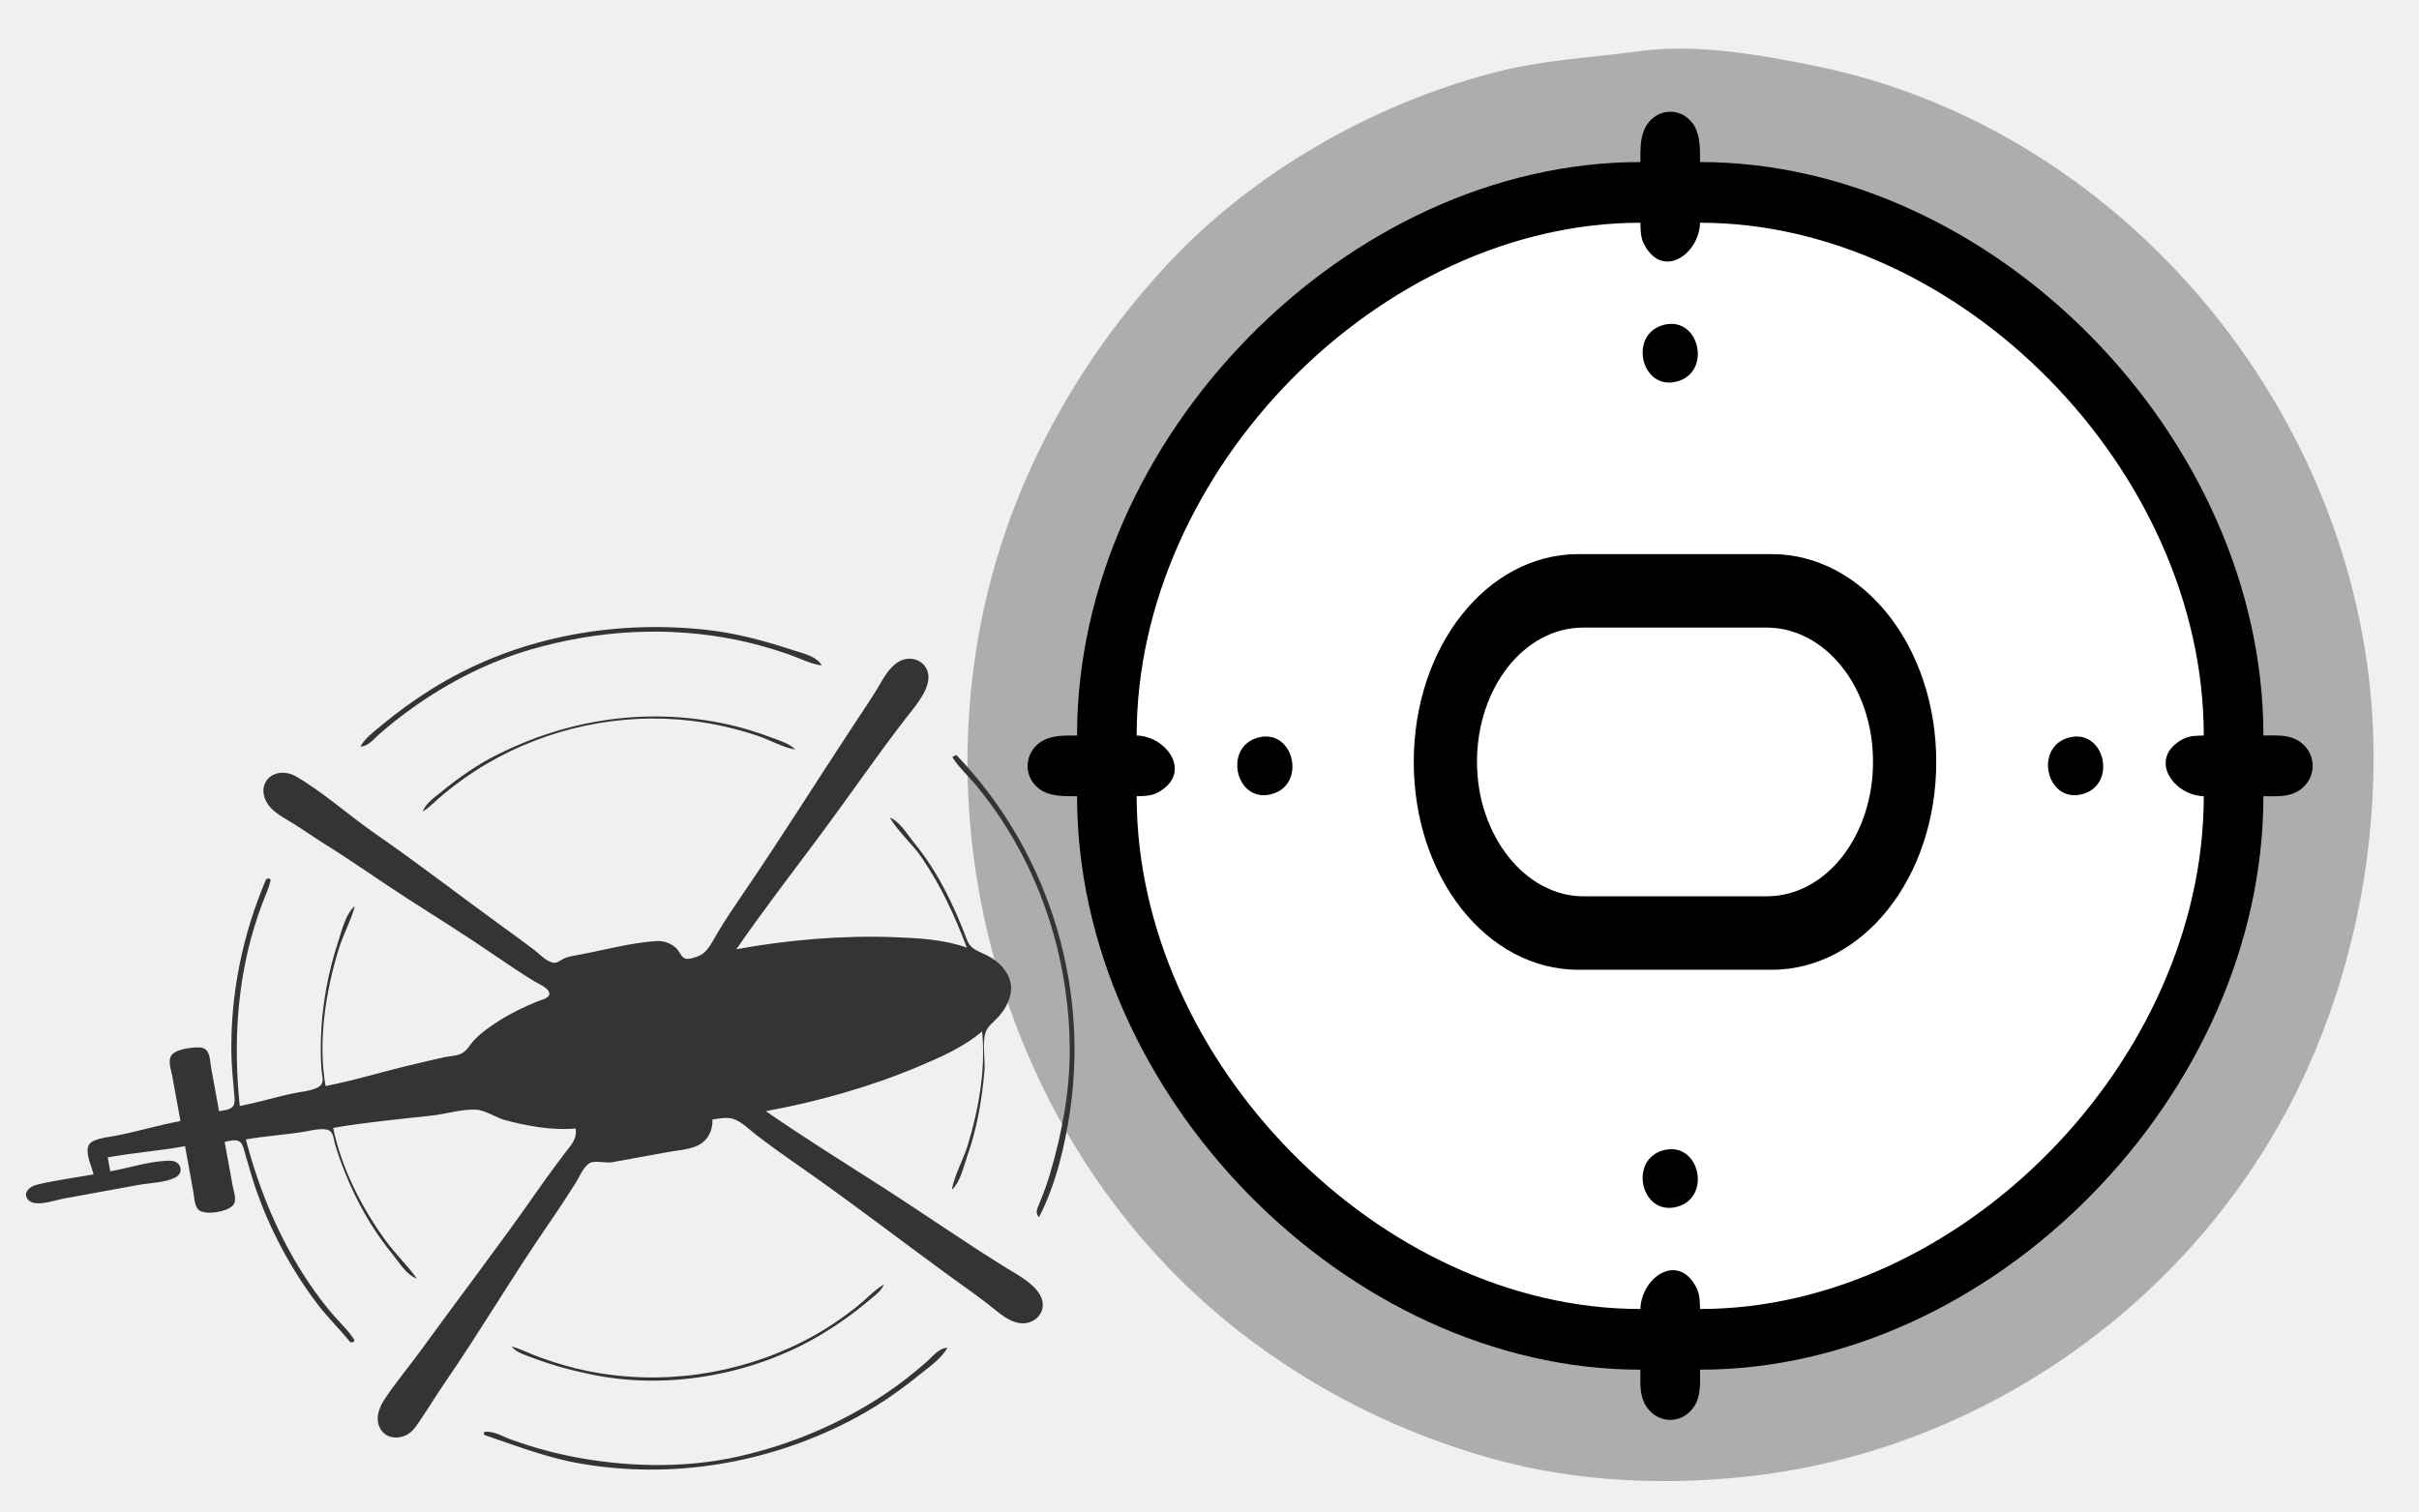
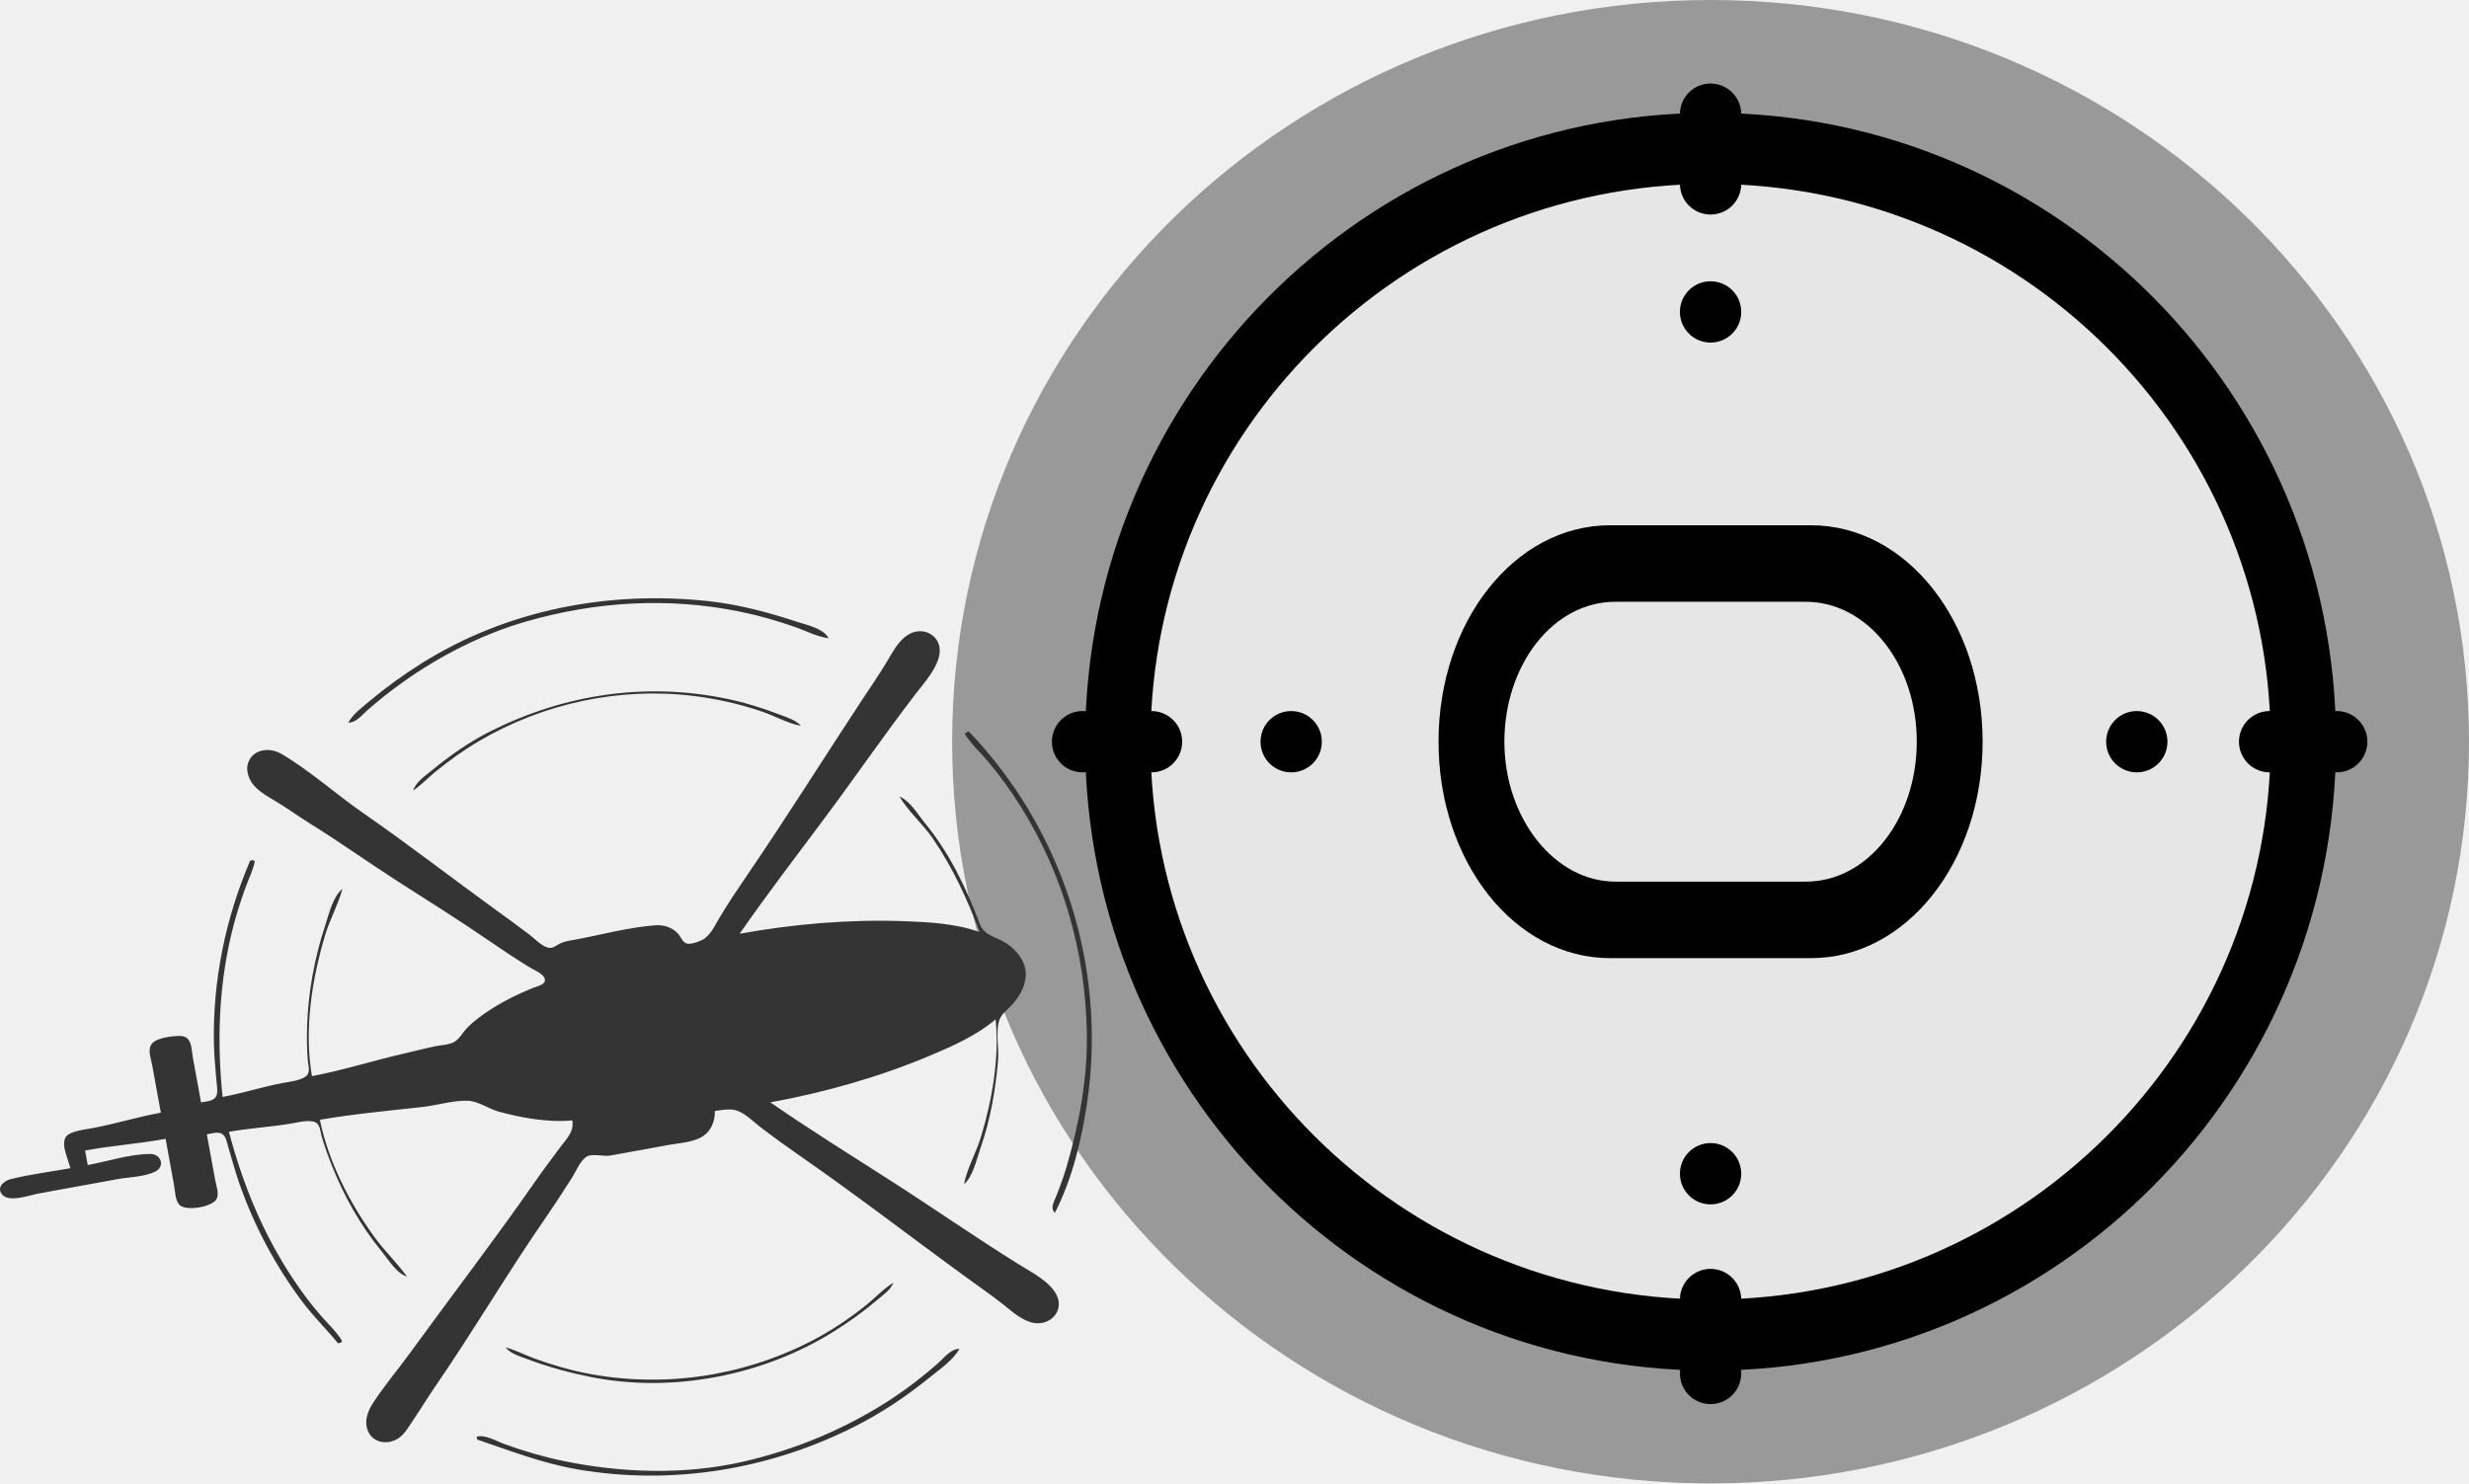
- <svg xmlns="http://www.w3.org/2000/svg" width="560" height="350" version="1.1" id="svg8154">
+ <svg xmlns="http://www.w3.org/2000/svg" width="548.893" height="329.864" version="1.1" id="svg8154">
  <defs id="defs8158" />
-   <g id="layer8" style="display:inline">
-     <g id="layer2" style="display:inline">
-       <path style="fill:#adadad;fill-opacity:1;stroke:none;stroke-width:0.696" d="m 379.756,11.827 c -11.367,1.52 -22.599,2.034 -33.813,4.956 -28.457,7.415 -56.443,23.381 -76.534,45.333 -19.088,20.855 -33.45,46.076 -40.445,73.773 -15.883,62.893 6.904,132.457 57.634,172.216 17.518,13.729 37.356,23.626 58.655,29.609 20.008,5.621 41.641,6.429 62.105,3.836 54.569,-6.913 103.732,-42.885 126.757,-93.948 10.208,-22.638 15.374,-47.481 15.374,-72.368 0,-75.891 -56.108,-145.037 -129.02,-159.912 -12.876,-2.627 -27.584,-5.251 -40.713,-3.496 z" id="path4572" />
+   <g id="g294" style="display:inline" transform="translate(-6.019419,-12.16339)">
+     <g id="g270" style="display:inline;fill:#999999">
+       <ellipse style="fill:#999999;fill-opacity:1;stroke:#000000;stroke-width:0;stroke-miterlimit:3;stroke-opacity:0" id="path892" cx="386.304" cy="177.095" rx="168.609" ry="164.932" />
    </g>
-     <g id="layer3">
-       <path style="display:inline;fill:#000000;stroke:none;stroke-width:0.696" d="m 379.756,37.524 c -67.812,0 -130.42,63.774 -130.42,132.791 -2.514,0.007 -5.251,-0.129 -7.58,1.008 -4.456,2.172 -5.29,8.085 -1.299,11.243 2.482,1.963 5.911,1.793 8.879,1.801 0,69.037 62.642,132.791 130.42,132.791 10e-4,2.544 -0.248,5.373 0.909,7.718 2.4,4.863 8.684,5.303 11.609,0.674 1.556,-2.462 1.28,-5.598 1.282,-8.393 67.787,0 130.42,-63.741 130.42,-132.791 2.745,-0.002 5.825,0.279 8.243,-1.305 4.545,-2.978 4.114,-9.377 -0.662,-11.821 -2.303,-1.178 -5.082,-0.925 -7.58,-0.926 0,-69.047 -62.601,-132.791 -130.42,-132.791 -0.008,-3.021 0.159,-6.513 -1.769,-9.04 -3.101,-4.064 -8.909,-3.215 -11.042,1.322 -1.116,2.372 -0.983,5.158 -0.99,7.718 z" id="path4688" />
+     <g id="g274" style="display:inline">
+       <ellipse style="display:inline;fill:#000000;fill-opacity:1;stroke:#000000;stroke-width:0;stroke-miterlimit:3;stroke-opacity:0" id="path1356" cx="386.304" cy="177.095" rx="139.05" ry="139.843" />
    </g>
-     <g id="layer4">
-       <path style="display:inline;fill:#ffffff;stroke:none;stroke-width:0.696;fill-opacity:1" d="m 263.137,170.316 c 7.123,0.176 13.075,8.858 4.821,13.224 -1.515,0.802 -3.163,0.788 -4.821,0.828 0.007,61.305 56.397,118.739 116.619,118.739 0.173,-7.253 8.7,-13.313 12.988,-4.908 0.787,1.542 0.774,3.221 0.814,4.908 60.236,-0.007 116.612,-57.4 116.619,-118.739 -7.123,-0.176 -13.075,-8.858 -4.821,-13.224 1.515,-0.802 3.163,-0.788 4.821,-0.828 0,-61.33 -56.38,-118.732 -116.619,-118.739 -0.173,7.253 -8.7,13.313 -12.988,4.908 -0.787,-1.543 -0.774,-3.221 -0.814,-4.908 -60.246,0.007 -116.613,57.407 -116.619,118.739 z" id="path4962" />
+     <g id="g278" style="display:inline">
+       <ellipse style="display:inline;fill:#e6e6e6;fill-opacity:1;stroke:#000000;stroke-width:0;stroke-miterlimit:3;stroke-opacity:0" id="path1412" cx="386.304" cy="177.095" rx="124.515" ry="124.039" />
    </g>
-     <g id="layer5">
-       <path style="display:inline;fill:#000000;stroke:none;stroke-width:0.696" d="m 385.278,75.193 c -8.344,2.019 -5.465,15.181 2.759,13.191 8.344,-2.019 5.465,-15.181 -2.759,-13.191 z" id="path5330" />
-       <path style="display:inline;fill:#000000;stroke:none;stroke-width:0.696" d="m 291.43,170.746 c -8.344,2.019 -5.465,15.181 2.759,13.191 8.344,-2.019 5.465,-15.181 -2.759,-13.191 z" id="path6256" />
-       <path style="display:inline;fill:#000000;stroke:none;stroke-width:0.696" d="m 479.125,170.746 c -8.344,2.019 -5.465,15.181 2.759,13.191 8.344,-2.019 5.465,-15.181 -2.759,-13.191 z" id="path6264" />
-       <path style="display:inline;fill:#000000;stroke:none;stroke-width:0.696" d="m 385.278,266.3 c -8.344,2.019 -5.465,15.181 2.759,13.191 8.344,-2.019 5.465,-15.181 -2.759,-13.191 z" id="path7220" />
+     <g id="g288" style="display:inline;fill:#000000;fill-opacity:1">
+       <circle style="display:inline;fill:#000000;fill-opacity:1;stroke:#000000;stroke-width:0;stroke-miterlimit:3;stroke-opacity:0" id="path1447-0" cx="293.067" cy="177.095" r="6.816" />
+       <circle style="display:inline;fill:#000000;fill-opacity:1;stroke:#000000;stroke-width:0;stroke-miterlimit:3;stroke-opacity:0" id="path1447-4" cx="481.059" cy="177.095" r="6.816" />
+       <circle style="fill:#000000;fill-opacity:1;stroke:#000000;stroke-width:0;stroke-miterlimit:3;stroke-opacity:0" id="path1447" cx="386.304" cy="81.523" r="6.816" />
+       <circle style="display:inline;fill:#000000;fill-opacity:1;stroke:#000000;stroke-width:0;stroke-miterlimit:3;stroke-opacity:0" id="path1447-1" cx="386.304" cy="273.16" r="6.816" />
    </g>
-     <g id="layer6">
-       <path style="fill:#000000;stroke-width:4.327;fill-opacity:1" d="m 365.422,224.559 c -21.187,0 -38.136,-21.39 -38.136,-48.128 0,-26.738 16.95,-48.128 38.136,-48.128 h 44.685 c 21.187,0 38.136,21.39 38.136,48.128 0,26.738 -16.95,48.128 -38.136,48.128 h -44.685 m 43.53,-17.015 c 13.868,0 24.654,-14.098 24.654,-31.113 0,-17.501 -11.171,-31.113 -24.654,-31.113 h -42.374 c -13.868,0 -24.654,14.098 -24.654,31.113 0,17.015 11.171,31.113 24.654,31.113 h 42.374" id="path112" />
+     <g id="layer1" style="display:inline">
+       <circle style="display:inline;fill:#000000;fill-opacity:1;stroke:#000000;stroke-width:0;stroke-miterlimit:3;stroke-opacity:0" id="path1447-83-4-1" cx="246.689" cy="177.095" r="6.816" />
+       <circle style="display:inline;fill:#000000;fill-opacity:1;stroke:#000000;stroke-width:0;stroke-miterlimit:3;stroke-opacity:0" id="path1447-81" cx="386.304" cy="53.052" r="6.816" />
+       <circle style="display:inline;fill:#000000;fill-opacity:1;stroke:#000000;stroke-width:0;stroke-miterlimit:3;stroke-opacity:0" id="path1447-81-3" cx="386.304" cy="37.557" r="6.816" />
+       <circle style="display:inline;fill:#000000;fill-opacity:1;stroke:#000000;stroke-width:0;stroke-miterlimit:3;stroke-opacity:0" id="path1447-81-3-5" cx="386.304" cy="317.569" r="6.816" />
+       <circle style="display:inline;fill:#000000;fill-opacity:1;stroke:#000000;stroke-width:0;stroke-miterlimit:3;stroke-opacity:0" id="path1447-5" cx="386.304" cy="301.139" r="6.816" />
+       <circle style="display:inline;fill:#000000;fill-opacity:1;stroke:#000000;stroke-width:0;stroke-miterlimit:3;stroke-opacity:0" id="path1447-83" cx="510.589" cy="177.095" r="6.816" />
+       <circle style="display:inline;fill:#000000;fill-opacity:1;stroke:#000000;stroke-width:0;stroke-miterlimit:3;stroke-opacity:0" id="path1447-83-4" cx="525.499" cy="177.095" r="6.816" />
+       <circle style="display:inline;fill:#000000;fill-opacity:1;stroke:#000000;stroke-width:0;stroke-miterlimit:3;stroke-opacity:0" id="path1447-8" cx="262.019" cy="177.095" r="6.816" />
+     </g>
+     <g id="g292">
+       <path style="fill:#000000;stroke-width:4.327" d="m 363.961,225.223 c -21.187,0 -38.136,-21.39 -38.136,-48.128 0,-26.738 16.95,-48.128 38.136,-48.128 h 44.685 c 21.187,0 38.136,21.39 38.136,48.128 0,26.738 -16.95,48.128 -38.136,48.128 h -44.685 m 43.53,-17.015 c 13.868,0 24.654,-14.098 24.654,-31.113 0,-17.501 -11.171,-31.113 -24.654,-31.113 H 365.117 c -13.868,0 -24.654,14.098 -24.654,31.113 0,17.015 11.171,31.113 24.654,31.113 h 42.374" id="path290" />
    </g>
  </g>
-   <g id="layer7" style="display:inline">
+   <g id="layer7" style="display:inline" transform="translate(-6.019419,-12.16339)">
    <path style="fill:#343434;stroke:none;stroke-width:0.329" d="m 219.319,312.095 c -1.978,0.037 -3.344,1.959 -4.76,3.204 -3.136,2.758 -6.471,5.375 -9.957,7.681 -10.199,6.747 -21.568,11.528 -33.477,14.238 -12.904,2.937 -26.869,2.497 -39.771,-0.162 -4.434,-0.914 -8.775,-2.18 -13.033,-3.714 -1.909,-0.688 -4.306,-2.208 -6.323,-1.713 l 0.118,0.647 c 7.4,2.518 14.485,5.277 22.245,6.62 21.147,3.66 42.965,0.029 62.023,-9.696 5.855,-2.988 11.306,-6.665 16.401,-10.805 2.249,-1.827 5.103,-3.745 6.534,-6.301 m -42.036,-54.8 c 11.907,-2.168 24.02,-5.58 35.2,-10.273 5.152,-2.162 10.587,-4.532 14.873,-8.192 0.874,8.652 -0.791,18.067 -3.311,26.318 -1.053,3.449 -3.057,6.838 -3.706,10.36 2.014,-1.786 2.773,-5.522 3.645,-8.011 2.205,-6.292 3.326,-12.789 3.912,-19.414 0.246,-2.792 -0.579,-6.384 0.273,-9.036 0.465,-1.445 1.937,-2.451 2.924,-3.535 1.835,-2.017 3.445,-5.078 2.86,-7.902 -0.569,-2.744 -2.7,-4.91 -5.093,-6.197 -1.906,-1.025 -4.122,-1.454 -4.957,-3.663 -3.046,-8.054 -6.715,-15.777 -12.206,-22.491 -1.594,-1.949 -3.33,-4.991 -5.716,-5.973 1.985,3.379 5.196,6.074 7.423,9.336 4.497,6.587 7.595,13.399 10.421,20.813 -5.301,-1.915 -11.222,-2.218 -16.806,-2.426 -12.114,-0.453 -24.658,0.624 -36.562,2.789 6.081,-8.781 12.619,-17.303 19.004,-25.865 6.764,-9.071 13.166,-18.418 20.062,-27.39 1.95,-2.537 5.095,-5.97 5.394,-9.274 0.331,-3.658 -3.374,-5.784 -6.516,-4.228 -2.512,1.244 -3.896,4.08 -5.28,6.375 -1.701,2.82 -3.601,5.583 -5.414,8.333 -8.567,12.991 -16.827,26.211 -25.605,39.059 -2.104,3.08 -4.249,6.261 -6.151,9.469 -0.978,1.649 -2.095,4.099 -3.916,4.95 -0.828,0.387 -2.544,1.044 -3.44,0.709 -0.914,-0.343 -1.283,-1.606 -1.941,-2.266 -1.319,-1.323 -3.067,-1.882 -4.906,-1.751 -6.012,0.43 -12.181,2.157 -18.113,3.239 -1.084,0.198 -2.188,0.352 -3.186,0.847 -0.81,0.401 -1.535,1.132 -2.508,0.899 -1.593,-0.383 -3.005,-1.97 -4.265,-2.938 -2.378,-1.828 -4.849,-3.594 -7.276,-5.355 -9.895,-7.18 -19.6,-14.69 -29.644,-21.655 -6.107,-4.235 -11.776,-9.383 -18.187,-13.159 -2.448,-1.442 -6.112,-1.183 -7.308,1.784 -0.8,1.985 0.196,4.3 1.632,5.7 1.479,1.441 3.357,2.393 5.094,3.471 2.436,1.512 4.764,3.188 7.201,4.701 6.561,4.072 12.852,8.588 19.354,12.755 6.716,4.304 13.508,8.549 20.08,13.073 2.969,2.044 6.039,4.067 9.102,5.968 0.99,0.615 3.194,1.414 3.432,2.722 0.208,1.144 -1.851,1.56 -2.598,1.86 -3.145,1.262 -6.322,2.795 -9.177,4.628 -1.978,1.27 -3.923,2.62 -5.558,4.326 -0.93,0.97 -1.607,2.354 -2.785,3.049 -1.175,0.692 -2.853,0.692 -4.166,0.965 -2.24,0.465 -4.489,1.057 -6.728,1.567 -6.933,1.578 -13.794,3.774 -20.779,5.105 -1.782,-10.275 0.005,-21.749 3.016,-31.608 1.043,-3.415 2.844,-6.602 3.764,-10.036 -2.109,1.708 -2.975,5.524 -3.803,8.039 -2.436,7.399 -3.824,14.986 -4.059,22.781 -0.072,2.403 -0.031,4.921 0.166,7.317 0.08,0.979 0.539,2.255 -0.065,3.15 -0.849,1.256 -4.032,1.601 -5.426,1.857 -4.532,0.832 -8.926,2.293 -13.459,3.118 -1.238,-12.181 -0.882,-24.121 1.923,-36.084 0.839,-3.58 1.963,-7.155 3.225,-10.606 0.692,-1.892 1.648,-3.724 2.013,-5.71 l -0.382,-0.264 -0.646,0.118 c -5.476,12.791 -8.312,26.618 -8.065,40.542 0.051,2.878 0.345,5.715 0.585,8.577 0.081,0.967 0.414,2.618 -0.183,3.459 -0.665,0.937 -2.23,0.987 -3.258,1.175 l -1.824,-10.021 c -0.221,-1.214 -0.226,-3.107 -1.084,-4.068 -0.464,-0.52 -1.114,-0.675 -1.785,-0.677 -1.732,-0.006 -5.807,0.39 -6.546,2.232 -0.517,1.289 0.185,3.178 0.422,4.484 l 1.883,10.344 c -5.191,0.945 -10.22,2.519 -15.399,3.471 -1.404,0.257 -4.887,0.639 -5.711,1.909 -1.169,1.801 0.604,5.113 0.982,6.967 -4.391,0.799 -8.919,1.354 -13.251,2.427 -1.412,0.349 -3.166,1.737 -1.993,3.317 1.511,2.037 6.212,0.242 8.251,-0.13 l 17.456,-3.177 c 2.577,-0.469 6.015,-0.514 8.374,-1.669 2.321,-1.136 1.38,-3.924 -1.046,-3.93 -4.491,-0.012 -9.491,1.651 -13.912,2.456 l -0.588,-3.233 c 5.946,-1.082 11.951,-1.507 17.897,-2.59 l 1.883,10.344 c 0.234,1.288 0.239,3.329 1.182,4.329 1.419,1.505 7.593,0.489 8.347,-1.464 0.464,-1.201 -0.198,-2.975 -0.419,-4.189 l -1.824,-10.021 c 1.029,-0.187 2.511,-0.691 3.463,-0.049 0.806,0.544 1.026,1.985 1.294,2.856 0.812,2.644 1.485,5.287 2.396,7.913 3.292,9.491 8.036,18.45 14.071,26.494 2.445,3.258 5.359,6.106 7.937,9.242 l 0.646,-0.118 0.264,-0.382 c -1.203,-2.049 -3.05,-3.721 -4.609,-5.506 -2.166,-2.48 -4.209,-5.182 -6.042,-7.917 -6.853,-10.226 -11.376,-21.24 -14.514,-33.092 4.642,-0.845 9.369,-1.06 14.018,-1.883 1.322,-0.234 4.242,-0.942 5.409,-0.115 0.88,0.624 0.903,1.981 1.171,2.925 0.635,2.235 1.439,4.436 2.296,6.595 2.693,6.792 6.398,13.379 11.042,19.03 1.566,1.905 3.24,4.847 5.657,5.65 -2.183,-3.046 -4.956,-5.67 -7.177,-8.713 -5.555,-7.607 -10.308,-16.884 -12.196,-26.167 7.519,-1.304 15.274,-2.004 22.858,-2.855 3.245,-0.364 6.848,-1.511 10.103,-1.374 2.245,0.095 4.595,1.809 6.784,2.41 5.05,1.386 11.145,2.473 16.386,1.955 0.38,2.553 -1.172,3.921 -2.609,5.848 -1.981,2.656 -3.99,5.336 -5.881,8.054 -8.883,12.771 -18.394,25.135 -27.531,37.727 -2.719,3.747 -5.768,7.332 -8.298,11.209 -1.307,2.002 -2.178,4.594 -0.812,6.825 1.396,2.279 4.514,2.385 6.554,0.96 1.323,-0.924 2.115,-2.397 3.006,-3.702 1.792,-2.625 3.425,-5.348 5.225,-7.963 8.389,-12.185 15.881,-24.985 24.296,-37.151 2.061,-2.98 4.038,-6.055 5.994,-9.106 0.928,-1.449 1.728,-3.636 3.195,-4.63 1.15,-0.78 3.833,0.004 5.297,-0.255 4.314,-0.763 8.62,-1.569 12.93,-2.353 2.281,-0.415 4.965,-0.543 7.056,-1.599 2.275,-1.149 3.333,-3.505 3.257,-5.956 1.375,-0.19 3.3,-0.562 4.645,-0.168 2.022,0.592 3.77,2.428 5.403,3.683 2.981,2.291 6.085,4.537 9.174,6.679 12.528,8.685 24.624,18.049 36.963,27.002 2.666,1.934 5.418,3.851 8.003,5.89 2.022,1.595 4.207,3.651 6.846,4.061 3.589,0.558 6.663,-2.727 4.951,-6.208 -1.469,-2.989 -5.585,-5.083 -8.317,-6.778 -9.615,-5.967 -18.9,-12.459 -28.427,-18.564 -8.992,-5.762 -18.114,-11.435 -26.899,-17.509 m 27.339,40.109 c -2.225,1.339 -4.071,3.388 -6.1,5.015 -3.874,3.107 -8.11,5.908 -12.542,8.157 -15.32,7.775 -32.963,10.278 -49.84,6.907 -3.84,-0.767 -7.597,-1.887 -11.274,-3.227 -2.168,-0.79 -4.237,-1.896 -6.465,-2.493 1.225,1.513 3.392,2.059 5.173,2.732 4.467,1.688 9.049,2.902 13.725,3.847 18.1,3.657 38.318,-0.271 53.948,-10.021 3.431,-2.14 6.658,-4.433 9.736,-7.057 1.309,-1.116 3.008,-2.227 3.639,-3.86 m 35.909,-15.553 c 3.927,-7.632 6.038,-16.576 7.244,-25.03 4.253,-29.804 -5.544,-60.288 -26.397,-82.026 l -0.911,0.5 c 1.4,2.323 3.618,4.28 5.36,6.372 2.627,3.155 5.074,6.552 7.244,10.036 9.426,15.136 14.34,32.659 14.567,50.449 0.129,10.104 -1.706,19.89 -4.531,29.546 -0.675,2.307 -1.511,4.56 -2.418,6.785 -0.501,1.228 -1.166,2.319 -0.158,3.368 m -56.446,-108.283 c -1.179,-1.33 -3.168,-1.896 -4.802,-2.529 -3.91,-1.515 -7.896,-2.728 -12.003,-3.563 -17.923,-3.642 -35.822,-0.906 -52.117,7.236 -4.663,2.33 -9.087,5.423 -13.105,8.731 -1.508,1.242 -3.562,2.588 -4.193,4.483 1.79,-1.156 3.27,-2.787 4.925,-4.134 3.1,-2.524 6.318,-4.843 9.77,-6.872 14.251,-8.378 31.176,-12.012 47.605,-10.01 5.197,0.633 10.376,1.809 15.332,3.5 2.839,0.968 5.648,2.616 8.59,3.158 m 6.138,-19.485 c -1.143,-2.204 -4.787,-2.924 -7.011,-3.656 -6.466,-2.129 -13.087,-3.896 -19.876,-4.616 -22.127,-2.346 -44.611,1.934 -63.603,13.856 -4.013,2.519 -7.875,5.308 -11.504,8.356 -1.721,1.445 -3.688,2.849 -4.798,4.831 1.813,-0.034 2.89,-1.554 4.185,-2.697 2.513,-2.22 5.153,-4.299 7.879,-6.251 8.265,-5.917 17.801,-10.763 27.586,-13.575 15.443,-4.437 31.534,-5.398 47.36,-2.182 4.191,0.852 8.277,2.022 12.313,3.428 2.437,0.849 4.903,2.18 7.47,2.506" id="path10760" />
  </g>
</svg>
